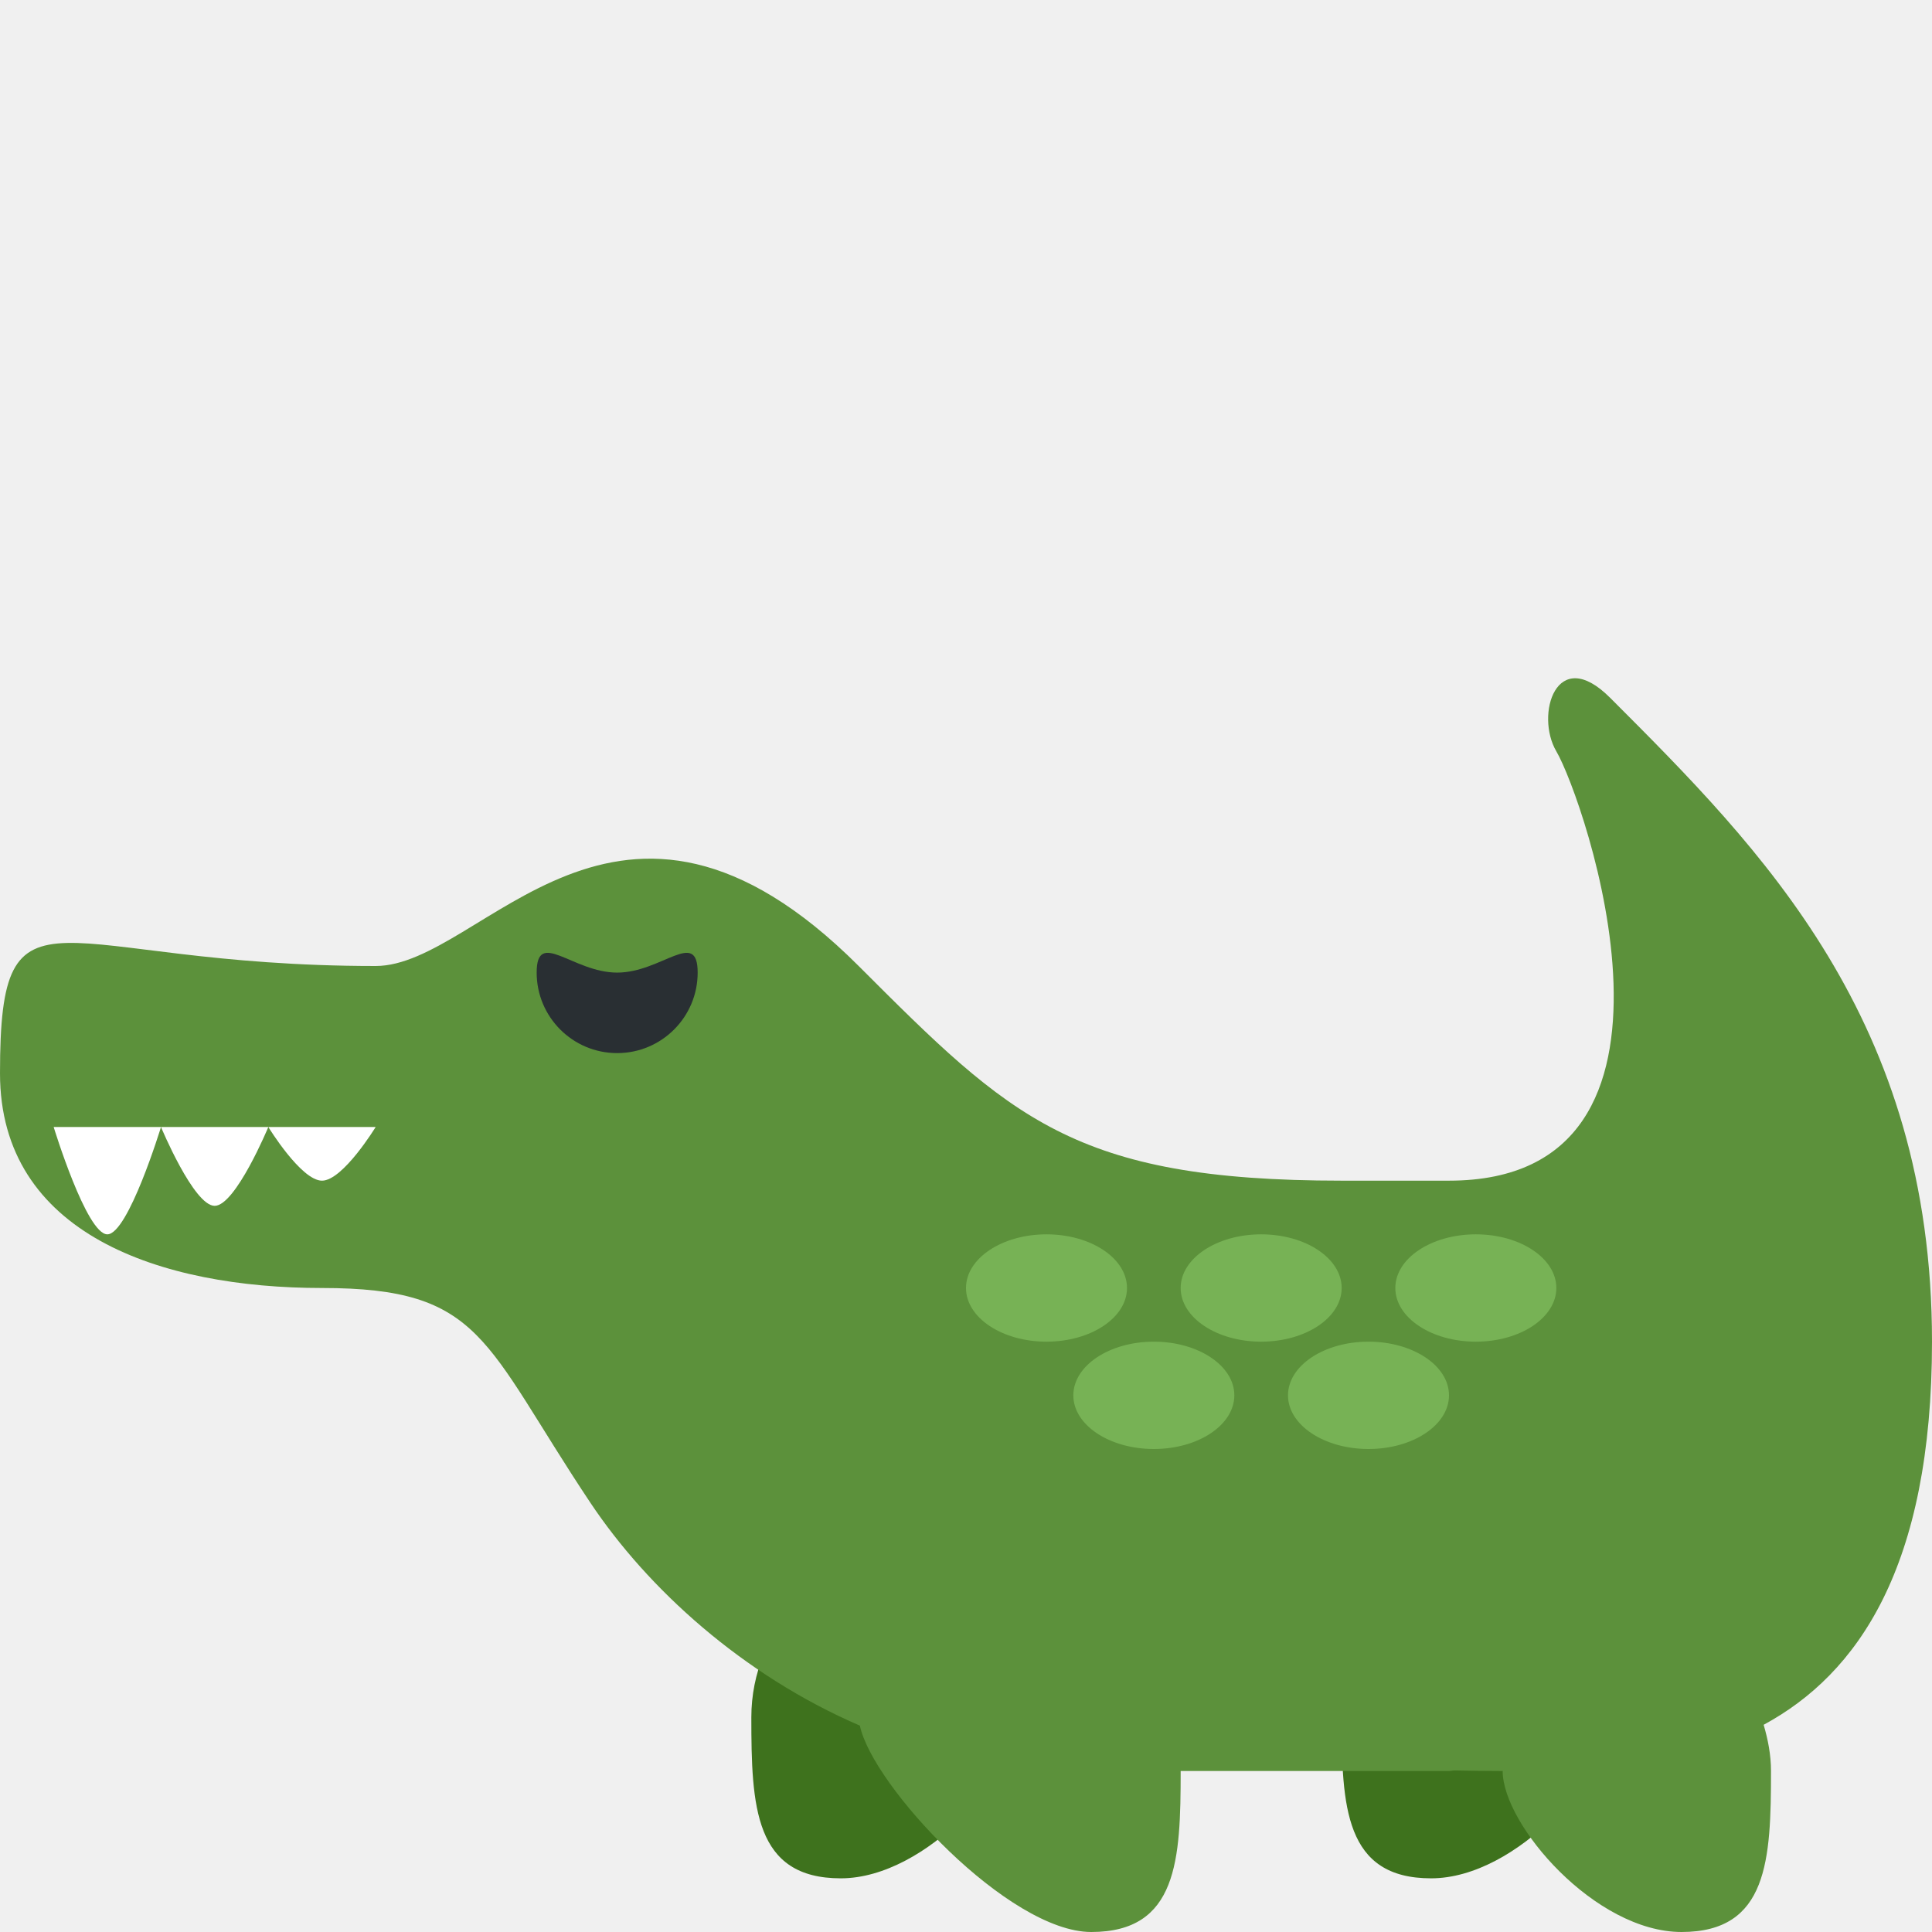
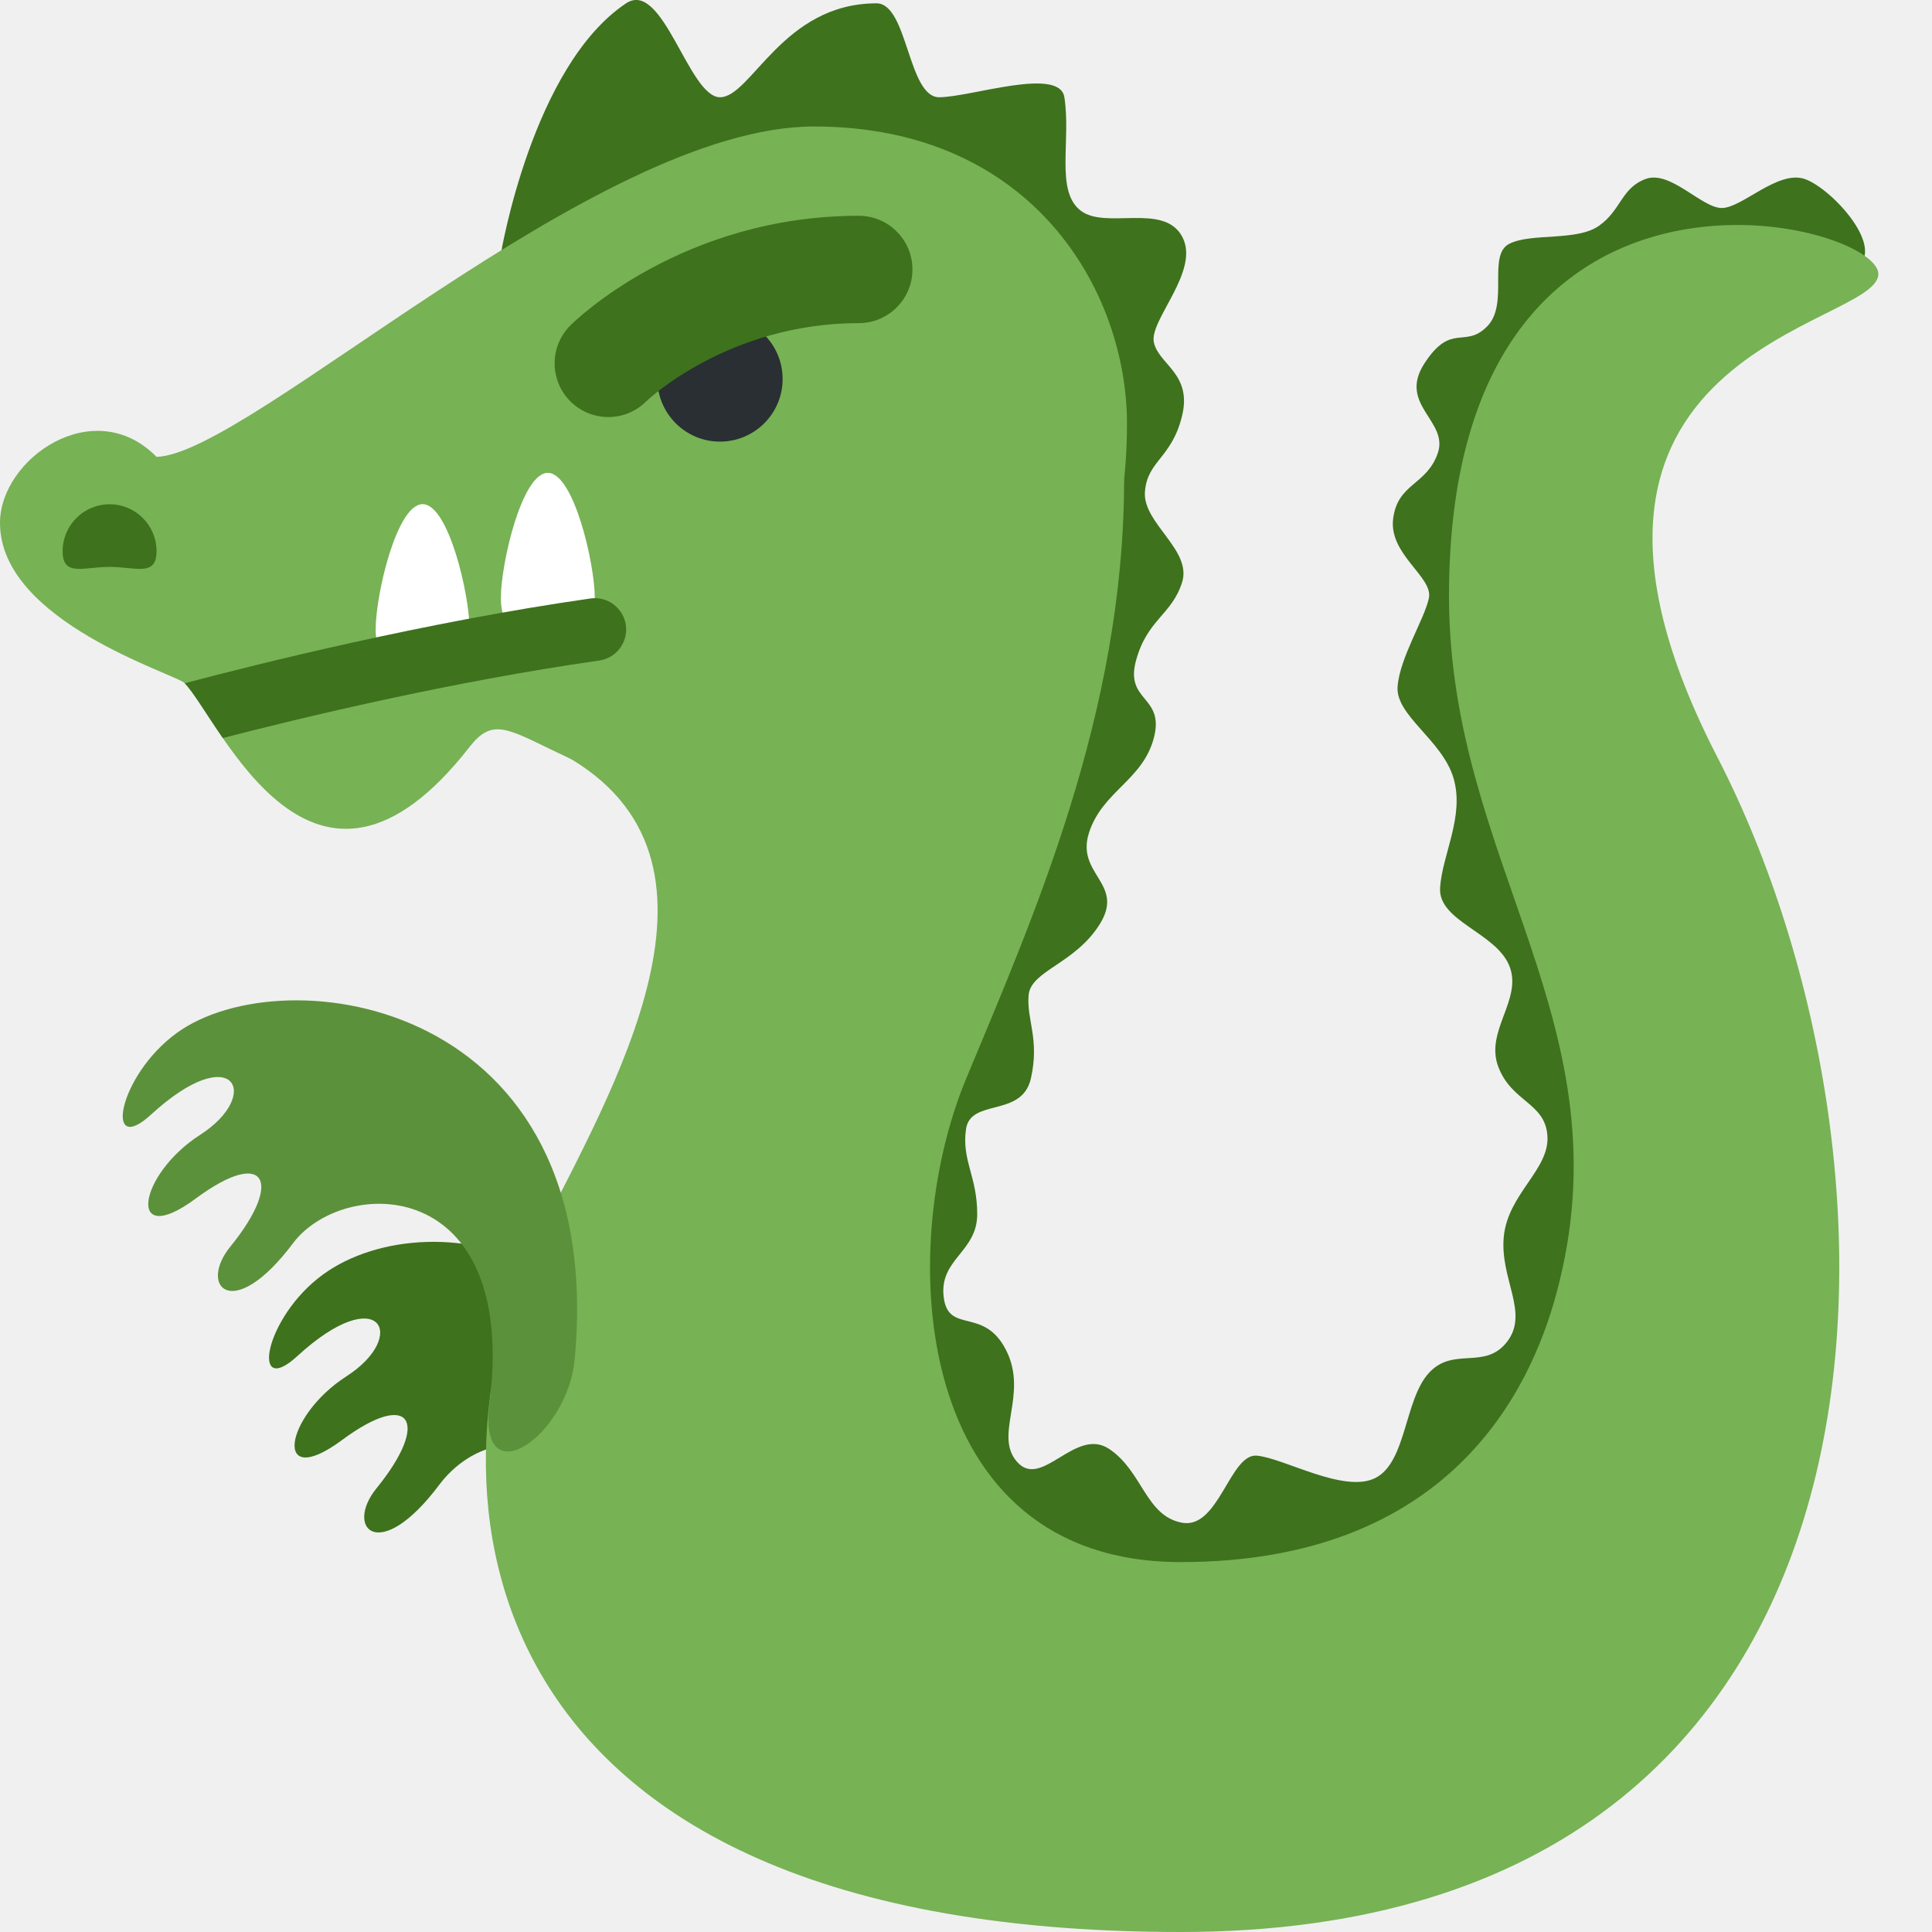
<svg xmlns="http://www.w3.org/2000/svg" viewBox="0 0 36 36">
-   <path fill="#3E721D" d="M19 32c0 1-1.723 3-3.334 3C14.056 35 14 33.657 14 32s1.306-3 2.916-3C18.527 29 19 30.343 19 32zm11 0c0 1-1.723 3-3.334 3C25.056 35 25 33.657 25 32s1.306-3 2.916-3C29.527 29 30 30.343 30 32z" />
-   <path fill="#5C913B" d="M36 25c0-6-3.172-9.171-6-12-1-1-1.399.321-1 1 .508.862 3 8-2 8h-2c-5 0-6.172-1.172-9-4-4.5-4.5-7 0-9 0-6 0-7-1.812-7 2 0 3 3 4 6 4s3 1 5 4c1.071 1.606 2.836 3.211 5.023 4.155.232 1.119 2.774 3.845 4.311 3.845C21.944 36 22 34.657 22 33h5c.034 0 .066-.01.101-.01.291.005.587.01.899.01 0 1 1.723 3 3.334 3C32.944 36 33 34.657 33 33c0-.302-.057-.587-.137-.861C34.612 31.193 36 29.209 36 25z" />
-   <path fill="#292F33" d="M10 18.123c0 .828.671 1.5 1.5 1.5s1.5-.672 1.5-1.5c0-.829-.671 0-1.5 0s-1.5-.829-1.5 0z" />
-   <g fill="#77B255">
-     <ellipse cx="27.5" cy="24" rx="1.5" ry="1" />
-     <ellipse cx="23.5" cy="24" rx="1.5" ry="1" />
-     <ellipse cx="19.5" cy="24" rx="1.5" ry="1" />
-     <ellipse cx="21.5" cy="26" rx="1.5" ry="1" />
-     <ellipse cx="25.5" cy="26" rx="1.5" ry="1" />
-   </g>
-   <path fill="#FFF" d="M6 22c-.389 0-1-1-1-1h2s-.611 1-1 1zm-2 .469C3.611 22.469 3 21 3 21h2s-.611 1.469-1 1.469zM2 23c-.389 0-1-2-1-2h2s-.611 2-1 2z" />
+   <path fill="#3E721D" d="M12.434 29.833c.626-6.708-4.417-7.542-6.417-6.083-1.097.8-1.353 2.323-.479 1.521 1.542-1.416 2.083-.375.917.375s-1.375 2.145-.083 1.188c1.292-.958 1.646-.334.646.895-.605.744.042 1.438 1.167-.062.938-1.251 3.2-1.294 2.662 2.99-.222 1.756 1.453.608 1.587-.824zm7.941-21.022c-.583-3.5-1.125-5.248-4.625-5.832s-6.417 1.75-6.417 1.75.583-3.5 2.333-4.667c.686-.458 1.167 1.75 1.75 1.75s1.167-1.75 2.917-1.75c.583 0 .583 1.75 1.167 1.75.583 0 2.243-.577 2.333 0 .126.812-.167 1.729.292 2.104s1.553-.148 1.901.489c.349.636-.61 1.553-.526 1.97s.719.583.526 1.375-.65.833-.692 1.417.885 1.081.692 1.686c-.192.606-.651.688-.859 1.459-.208.771.541.649.333 1.439-.208.79-.958.991-1.208 1.766-.25.774.666.941.208 1.691s-1.291.875-1.333 1.333.209.818.042 1.555c-.167.736-1.126.362-1.209.945s.209.875.209 1.583-.709.834-.625 1.542.75.167 1.167 1-.249 1.583.209 2.083 1.083-.667 1.708-.25c.625.417.677 1.25 1.359 1.375s.891-1.292 1.391-1.25 1.625.709 2.208.417.541-1.459 1-1.959 1.042-.041 1.458-.583-.145-1.175-.062-1.967.854-1.241.812-1.866-.667-.625-.917-1.292.458-1.25.208-1.875-1.332-.833-1.291-1.458.459-1.333.25-2.042-1.084-1.166-1.042-1.707.499-1.25.583-1.646-.749-.812-.666-1.479.624-.621.832-1.223c.208-.602-.749-.901-.249-1.672s.751-.27 1.167-.688c.416-.417-.001-1.334.416-1.542.417-.208 1.25-.042 1.667-.333s.417-.708.875-.875c.458-.167 1.042.542 1.417.542s1.041-.708 1.541-.542c.5.167 1.584 1.333.917 1.688s-5.751.605-5.792 2.938 2.793 12.917 1.959 15.583-4.291 8.334-8.25 7.25c-3.959-1.084-8.667-3.501-7.542-7.209 1.125-3.709 4.749-11.296 5.458-14.773z" />
+   <path fill="#77B255" d="M21 7.897c0 3.978-2.382 8.144-5.833 7.566-5.323-.89-5.606-2.587-6.417-1.546-2.917 3.743-4.644-.485-5.307-1.186C3.276 12.555 0 11.59 0 9.744c0-1.197 1.75-2.418 2.917-1.231 1.722-.043 8.167-6.156 12.25-6.156C19.25 2.356 21 5.435 21 7.897z" />
+   <path fill="#292F33" d="M14.583 7.062c0 .644-.523 1.167-1.167 1.167s-1.167-.523-1.167-1.167.523-1.167 1.167-1.167c.645.001 1.167.523 1.167 1.167z" />
+   <path fill="#3E721D" d="M2.917 10.271c0 .483-.392.292-.875.292s-.875.191-.875-.292.392-.875.875-.875.875.392.875.875z" />
+   <path fill="#FFF" d="M11.083 11.144c0 .645-.392.583-.875.583s-.875.061-.875-.583c0-.644.392-2.333.875-2.333s.875 1.689.875 2.333zm-2.333.583c0 .645-.392.583-.875.583-.483.001-.875.062-.875-.583 0-.644.392-2.333.875-2.333s.875 1.689.875 2.333z" />
+   <path fill="#3E721D" d="M11.001 11.152c-3.095.442-6.215 1.224-7.558 1.579.167.177.403.579.709 1.021 1.472-.38 4.253-1.051 7.015-1.444.319-.046.54-.342.495-.661-.047-.32-.344-.542-.661-.495z" />
+   <path fill="#77B255" d="M20.946 8.937c0 4.375-1.714 8.201-2.946 11.17-1.333 3.212-1 9 4 9s6.511-3.191 7-5c1.358-5.021-2-8-2-13 0-9 8-7 8-6s-6.934 1.374-3 9S36 36 22 36 8 27.107 10 23.107c1.416-2.832 4-7.107.5-9.045-2.282-1.263 10.446-5.125 10.446-5.125z" />
+   <path fill="#3E721D" d="M11.335 7.771c-.256 0-.512-.098-.707-.293-.391-.391-.391-1.023 0-1.414.083-.083 2.081-2.043 5.374-2.043.552 0 1 .448 1 1s-.448 1-1 1c-2.435 0-3.945 1.442-3.96 1.457-.195.195-.451.293-.707.293z" />
+   <path fill="#5C913B" d="M10.708 25.333c.627-6.708-5.417-7.542-7.417-6.083-1.097.8-1.353 2.323-.479 1.521 1.542-1.416 2.083-.375.917.375-1.167.75-1.375 2.146-.083 1.188s1.646-.334.646.895c-.605.744.042 1.438 1.167-.062.938-1.251 4.2-1.294 3.662 2.99-.222 1.756 1.454.608 1.587-.824z" />
</svg>
